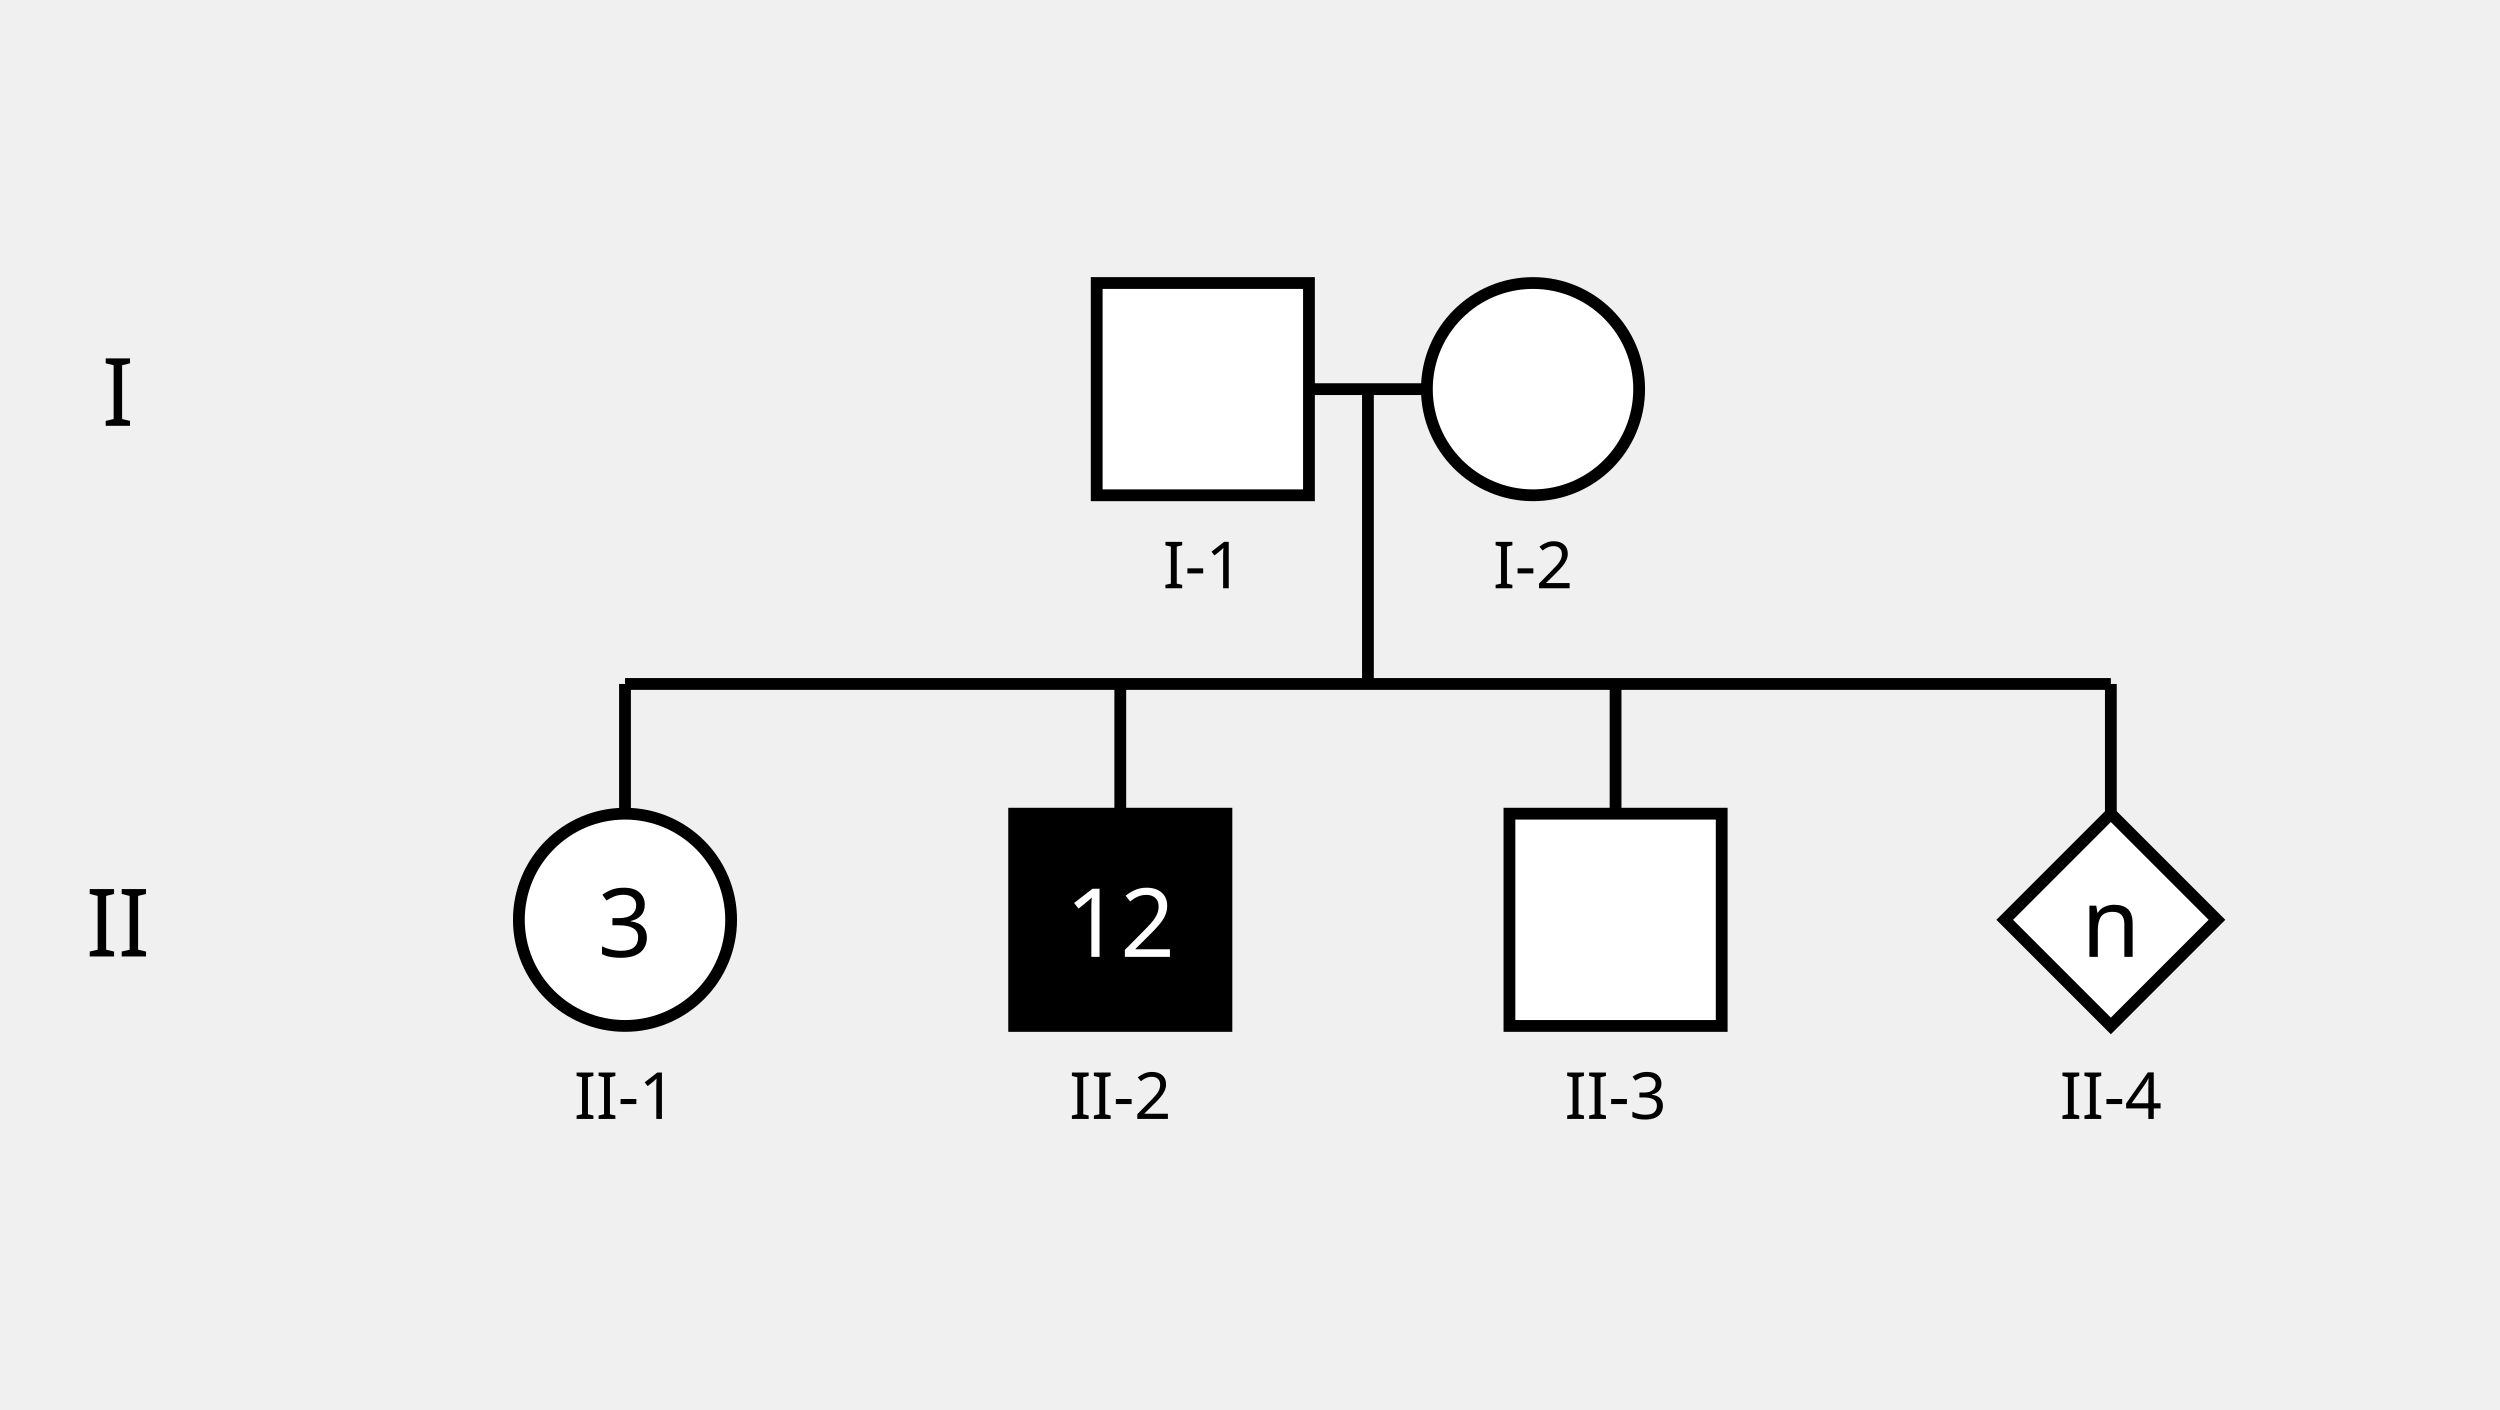
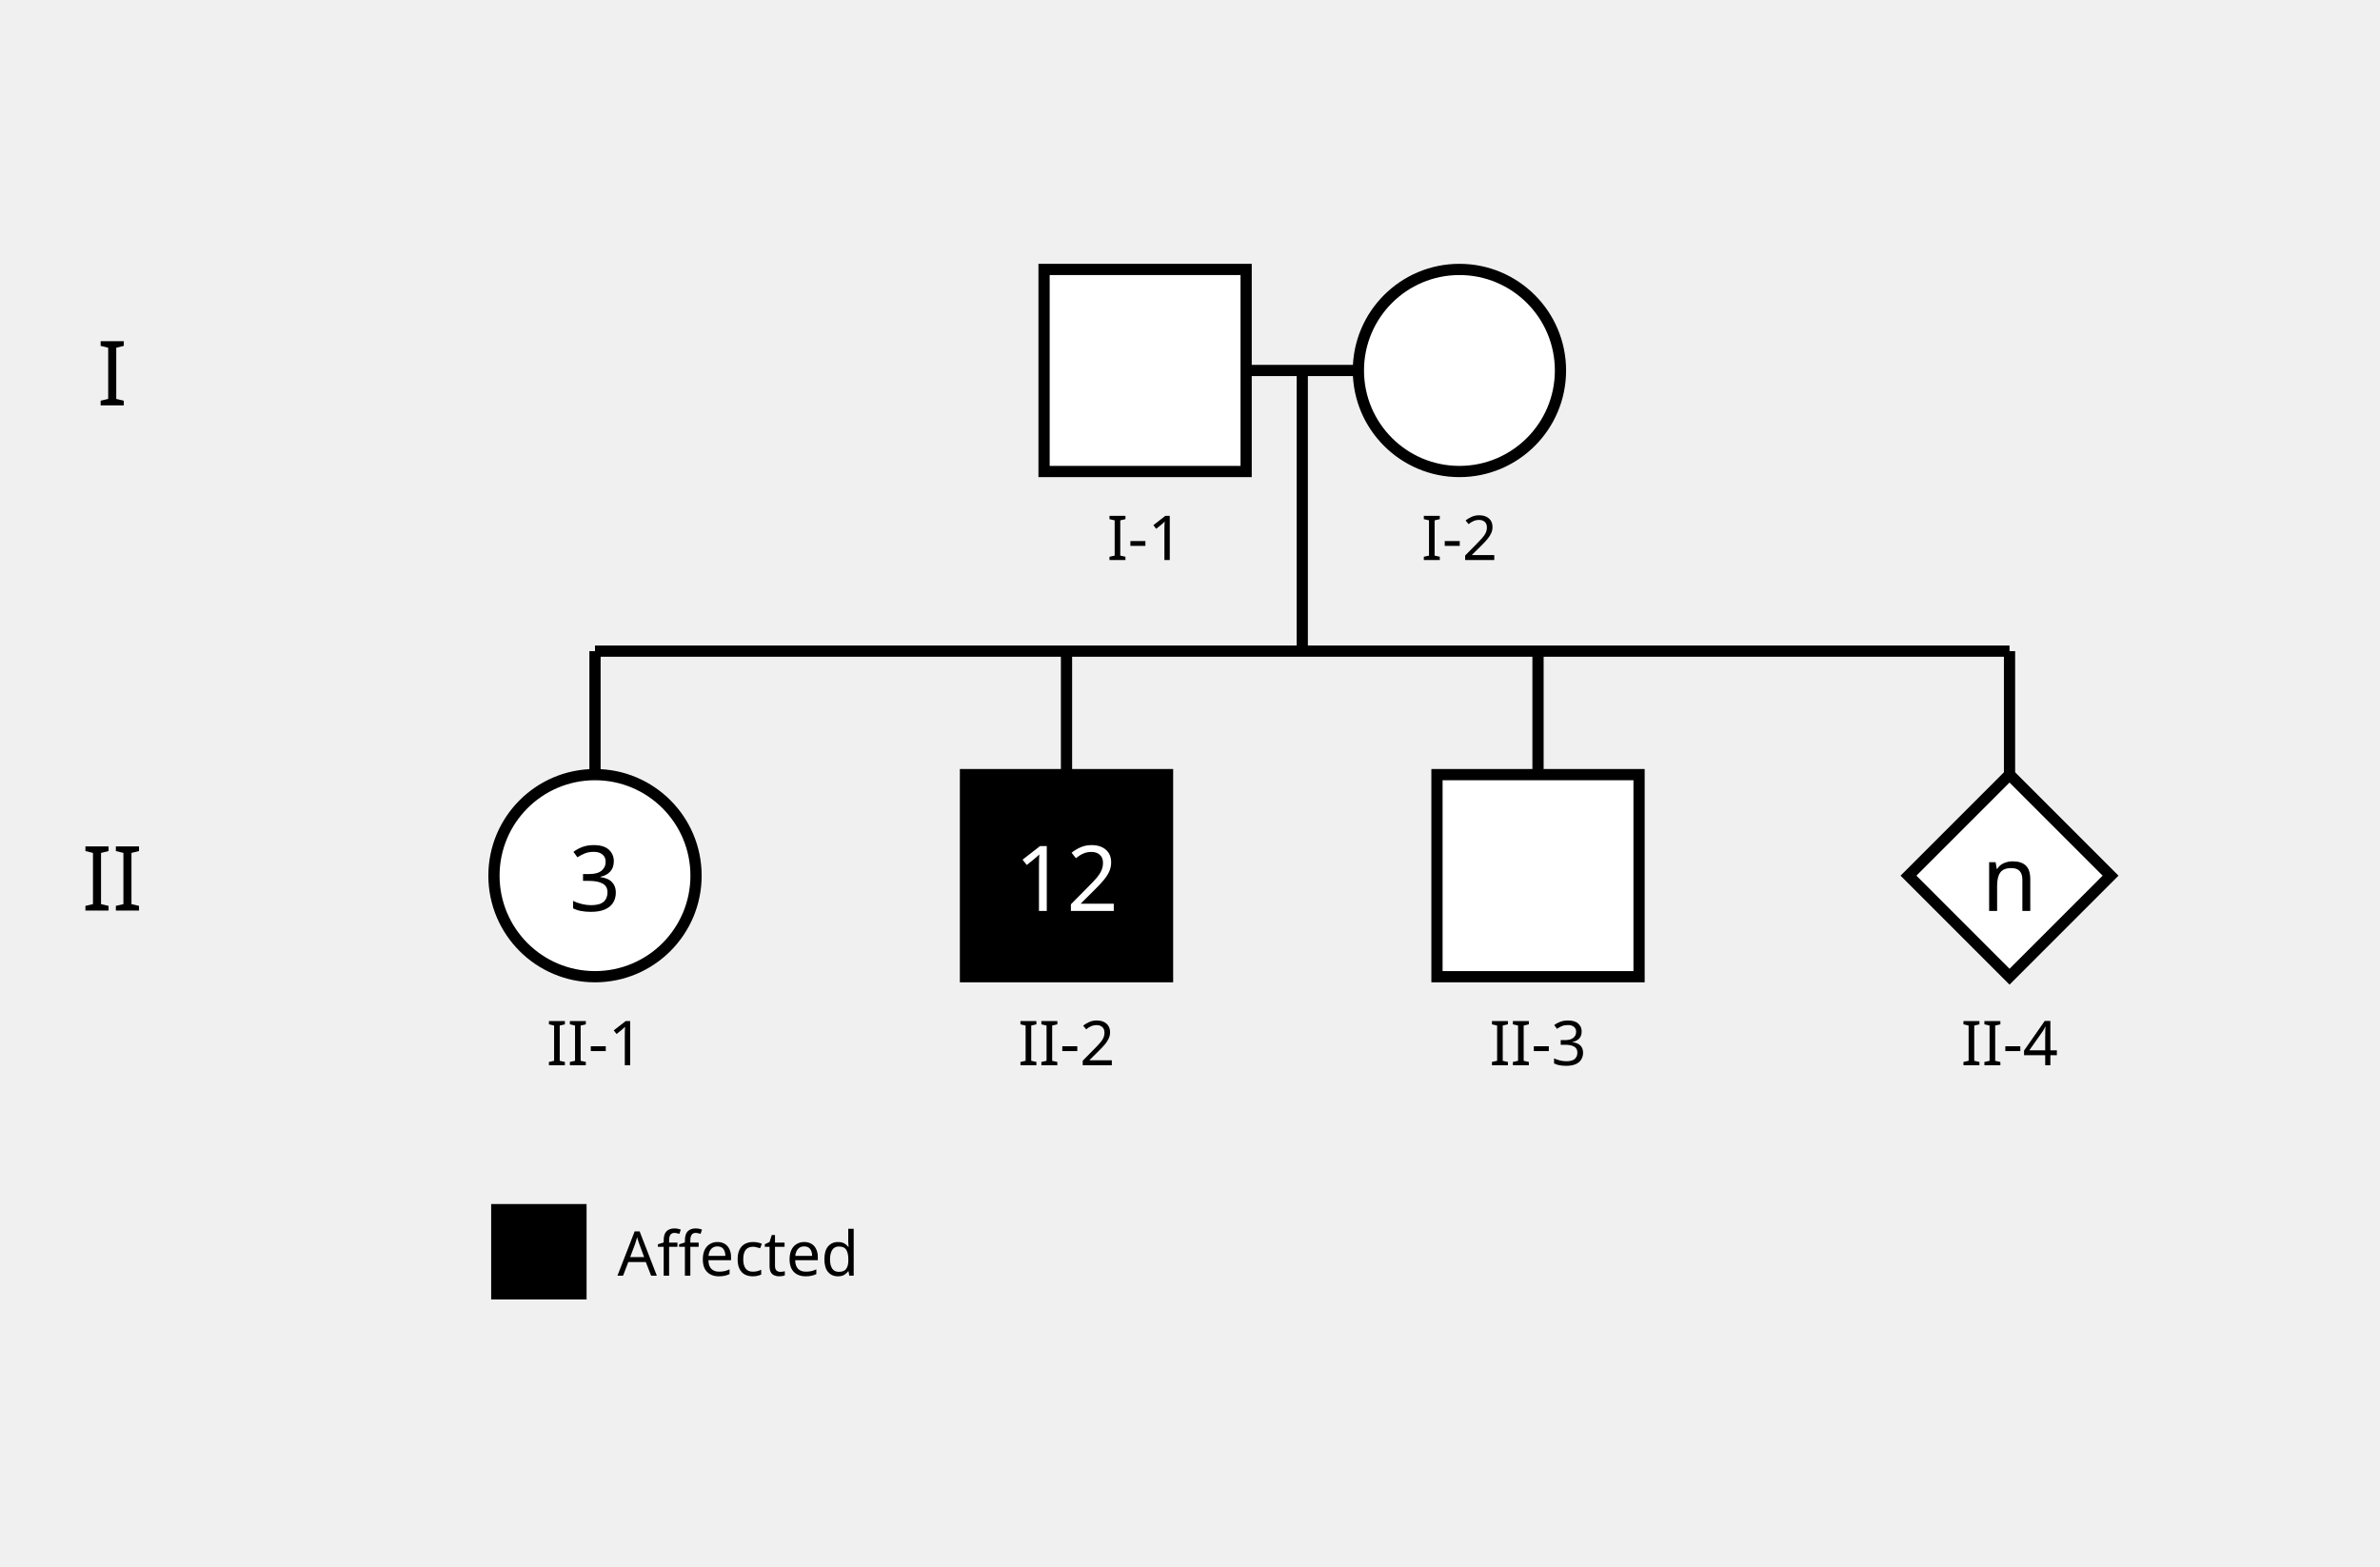
- <svg xmlns="http://www.w3.org/2000/svg" width="424" height="239" viewBox="0 0 424 239" class="pedigree" data-title="Count-collapsed siblings: a number or n inside the symbol, white on an affected one" data-conditions="[&quot;&quot;]">
+ <svg xmlns="http://www.w3.org/2000/svg" width="424" height="279" viewBox="0 0 424 279" class="pedigree" data-title="Count-collapsed siblings: a number or n inside the symbol, white on an affected one" data-conditions="[&quot;&quot;]">
+   <defs>
+     <pattern id="fill-affected-0" class="fill-pattern" data-condition="0" data-status="affected" width="1" height="1" patternContentUnits="objectBoundingBox">
+       <rect width="1" height="1" fill="#000000" />
+     </pattern>
+   </defs>
  <g class="generation" data-generation="1">
    <text x="20" y="66" font-family="sans-serif" font-size="16" fill="#000000" text-anchor="middle" dominant-baseline="central">I</text>
  </g>
  <g class="generation" data-generation="2">
    <text x="20" y="156" font-family="sans-serif" font-size="16" fill="#000000" text-anchor="middle" dominant-baseline="central">II</text>
  </g>
  <g class="mating" data-partners="I-1 I-2">
    <line x1="222" y1="66" x2="242" y2="66" stroke="#000000" stroke-width="2" />
    <line class="hit" x1="222" y1="66" x2="242" y2="66" stroke="none" stroke-width="12" pointer-events="stroke" />
  </g>
  <g class="sibship" data-parents="I-1 I-2" data-children="II-1 II-2 II-3 II-4">
    <line x1="232" y1="66" x2="232" y2="116" stroke="#000000" stroke-width="2" />
    <line x1="106" y1="116" x2="358" y2="116" stroke="#000000" stroke-width="2" />
    <line x1="106" y1="116" x2="106" y2="138" stroke="#000000" stroke-width="2" />
    <line x1="190" y1="116" x2="190" y2="138" stroke="#000000" stroke-width="2" />
    <line x1="274" y1="116" x2="274" y2="138" stroke="#000000" stroke-width="2" />
    <line x1="358" y1="116" x2="358" y2="138" stroke="#000000" stroke-width="2" />
  </g>
  <g id="ind-I-1" class="individual" data-position="I-1" data-generation="1" data-index="1" data-gender="man">
    <rect class="backing" x="186" y="48" width="36" height="36" fill="#ffffff" />
    <rect class="symbol" x="186" y="48" width="36" height="36" fill="none" stroke="#000000" stroke-width="2" />
    <text class="label" x="204" y="95.5" font-family="sans-serif" font-size="11" fill="#000000" text-anchor="middle" dominant-baseline="central">I-1</text>
    <rect class="hit" x="186" y="48" width="36" height="53" fill="none" pointer-events="all" />
  </g>
  <g id="ind-I-2" class="individual" data-position="I-2" data-generation="1" data-index="2" data-gender="woman">
    <circle class="backing" cx="260" cy="66" r="18" fill="#ffffff" />
    <circle class="symbol" cx="260" cy="66" r="18" fill="none" stroke="#000000" stroke-width="2" />
    <text class="label" x="260" y="95.5" font-family="sans-serif" font-size="11" fill="#000000" text-anchor="middle" dominant-baseline="central">I-2</text>
    <rect class="hit" x="242" y="48" width="36" height="53" fill="none" pointer-events="all" />
  </g>
  <g id="ind-II-1" class="individual" data-position="II-1" data-generation="2" data-index="1" data-gender="woman" data-count="3">
    <circle class="backing" cx="106" cy="156" r="18" fill="#ffffff" />
    <circle class="symbol" cx="106" cy="156" r="18" fill="none" stroke="#000000" stroke-width="2" />
    <text class="mark count" x="106" y="156" font-family="sans-serif" font-size="16.2" fill="#000000" stroke="#ffffff" stroke-width="3" stroke-linejoin="round" paint-order="stroke" text-anchor="middle" dominant-baseline="central">3</text>
    <text class="label" x="106" y="185.5" font-family="sans-serif" font-size="11" fill="#000000" text-anchor="middle" dominant-baseline="central">II-1</text>
    <rect class="hit" x="88" y="138" width="36" height="53" fill="none" pointer-events="all" />
  </g>
  <g id="ind-II-2" class="individual affected" data-position="II-2" data-generation="2" data-index="2" data-gender="man" data-count="12" data-condition-0="affected">
    <rect class="backing" x="172" y="138" width="36" height="36" fill="#ffffff" />
-     <rect class="fill" data-condition="0" x="172" y="138" width="36" height="36" fill="#000000" />
+     <rect class="fill" data-condition="0" data-status="affected" x="172" y="138" width="36" height="36" fill="url(#fill-affected-0)" />
    <rect class="symbol" x="172" y="138" width="36" height="36" fill="none" stroke="#000000" stroke-width="2" />
    <text class="mark count" x="190" y="156" font-family="sans-serif" font-size="16.2" fill="#ffffff" stroke="#000000" stroke-width="3" stroke-linejoin="round" paint-order="stroke" text-anchor="middle" dominant-baseline="central">12</text>
    <text class="label" x="190" y="185.5" font-family="sans-serif" font-size="11" fill="#000000" text-anchor="middle" dominant-baseline="central">II-2</text>
    <rect class="hit" x="172" y="138" width="36" height="53" fill="none" pointer-events="all" />
  </g>
  <g id="ind-II-3" class="individual" data-position="II-3" data-generation="2" data-index="3" data-gender="man">
    <rect class="backing" x="256" y="138" width="36" height="36" fill="#ffffff" />
    <rect class="symbol" x="256" y="138" width="36" height="36" fill="none" stroke="#000000" stroke-width="2" />
    <text class="label" x="274" y="185.5" font-family="sans-serif" font-size="11" fill="#000000" text-anchor="middle" dominant-baseline="central">II-3</text>
    <rect class="hit" x="256" y="138" width="36" height="53" fill="none" pointer-events="all" />
  </g>
  <g id="ind-II-4" class="individual" data-position="II-4" data-generation="2" data-index="4" data-gender="unknown" data-count="n">
    <polygon class="backing" points="358,138 376,156 358,174 340,156" fill="#ffffff" />
    <polygon class="symbol" points="358,138 376,156 358,174 340,156" fill="none" stroke="#000000" stroke-width="2" />
    <text class="mark count" x="358" y="156" font-family="sans-serif" font-size="16.2" fill="#000000" stroke="#ffffff" stroke-width="3" stroke-linejoin="round" paint-order="stroke" text-anchor="middle" dominant-baseline="central">n</text>
    <text class="label" x="358" y="185.5" font-family="sans-serif" font-size="11" fill="#000000" text-anchor="middle" dominant-baseline="central">II-4</text>
    <rect class="hit" x="340" y="138" width="36" height="53" fill="none" pointer-events="all" />
  </g>
+   <g id="key" class="key">
+     <g id="key-affected-0" class="key-entry" data-condition="0" data-status="affected">
+       <rect class="swatch" x="88" y="215" width="16" height="16" fill="url(#fill-affected-0)" stroke="#000000" stroke-width="1" />
+       <text class="key-label" x="110" y="223" font-family="sans-serif" font-size="11" fill="#000000" text-anchor="start" dominant-baseline="central">Affected</text>
+     </g>
+   </g>
</svg>
